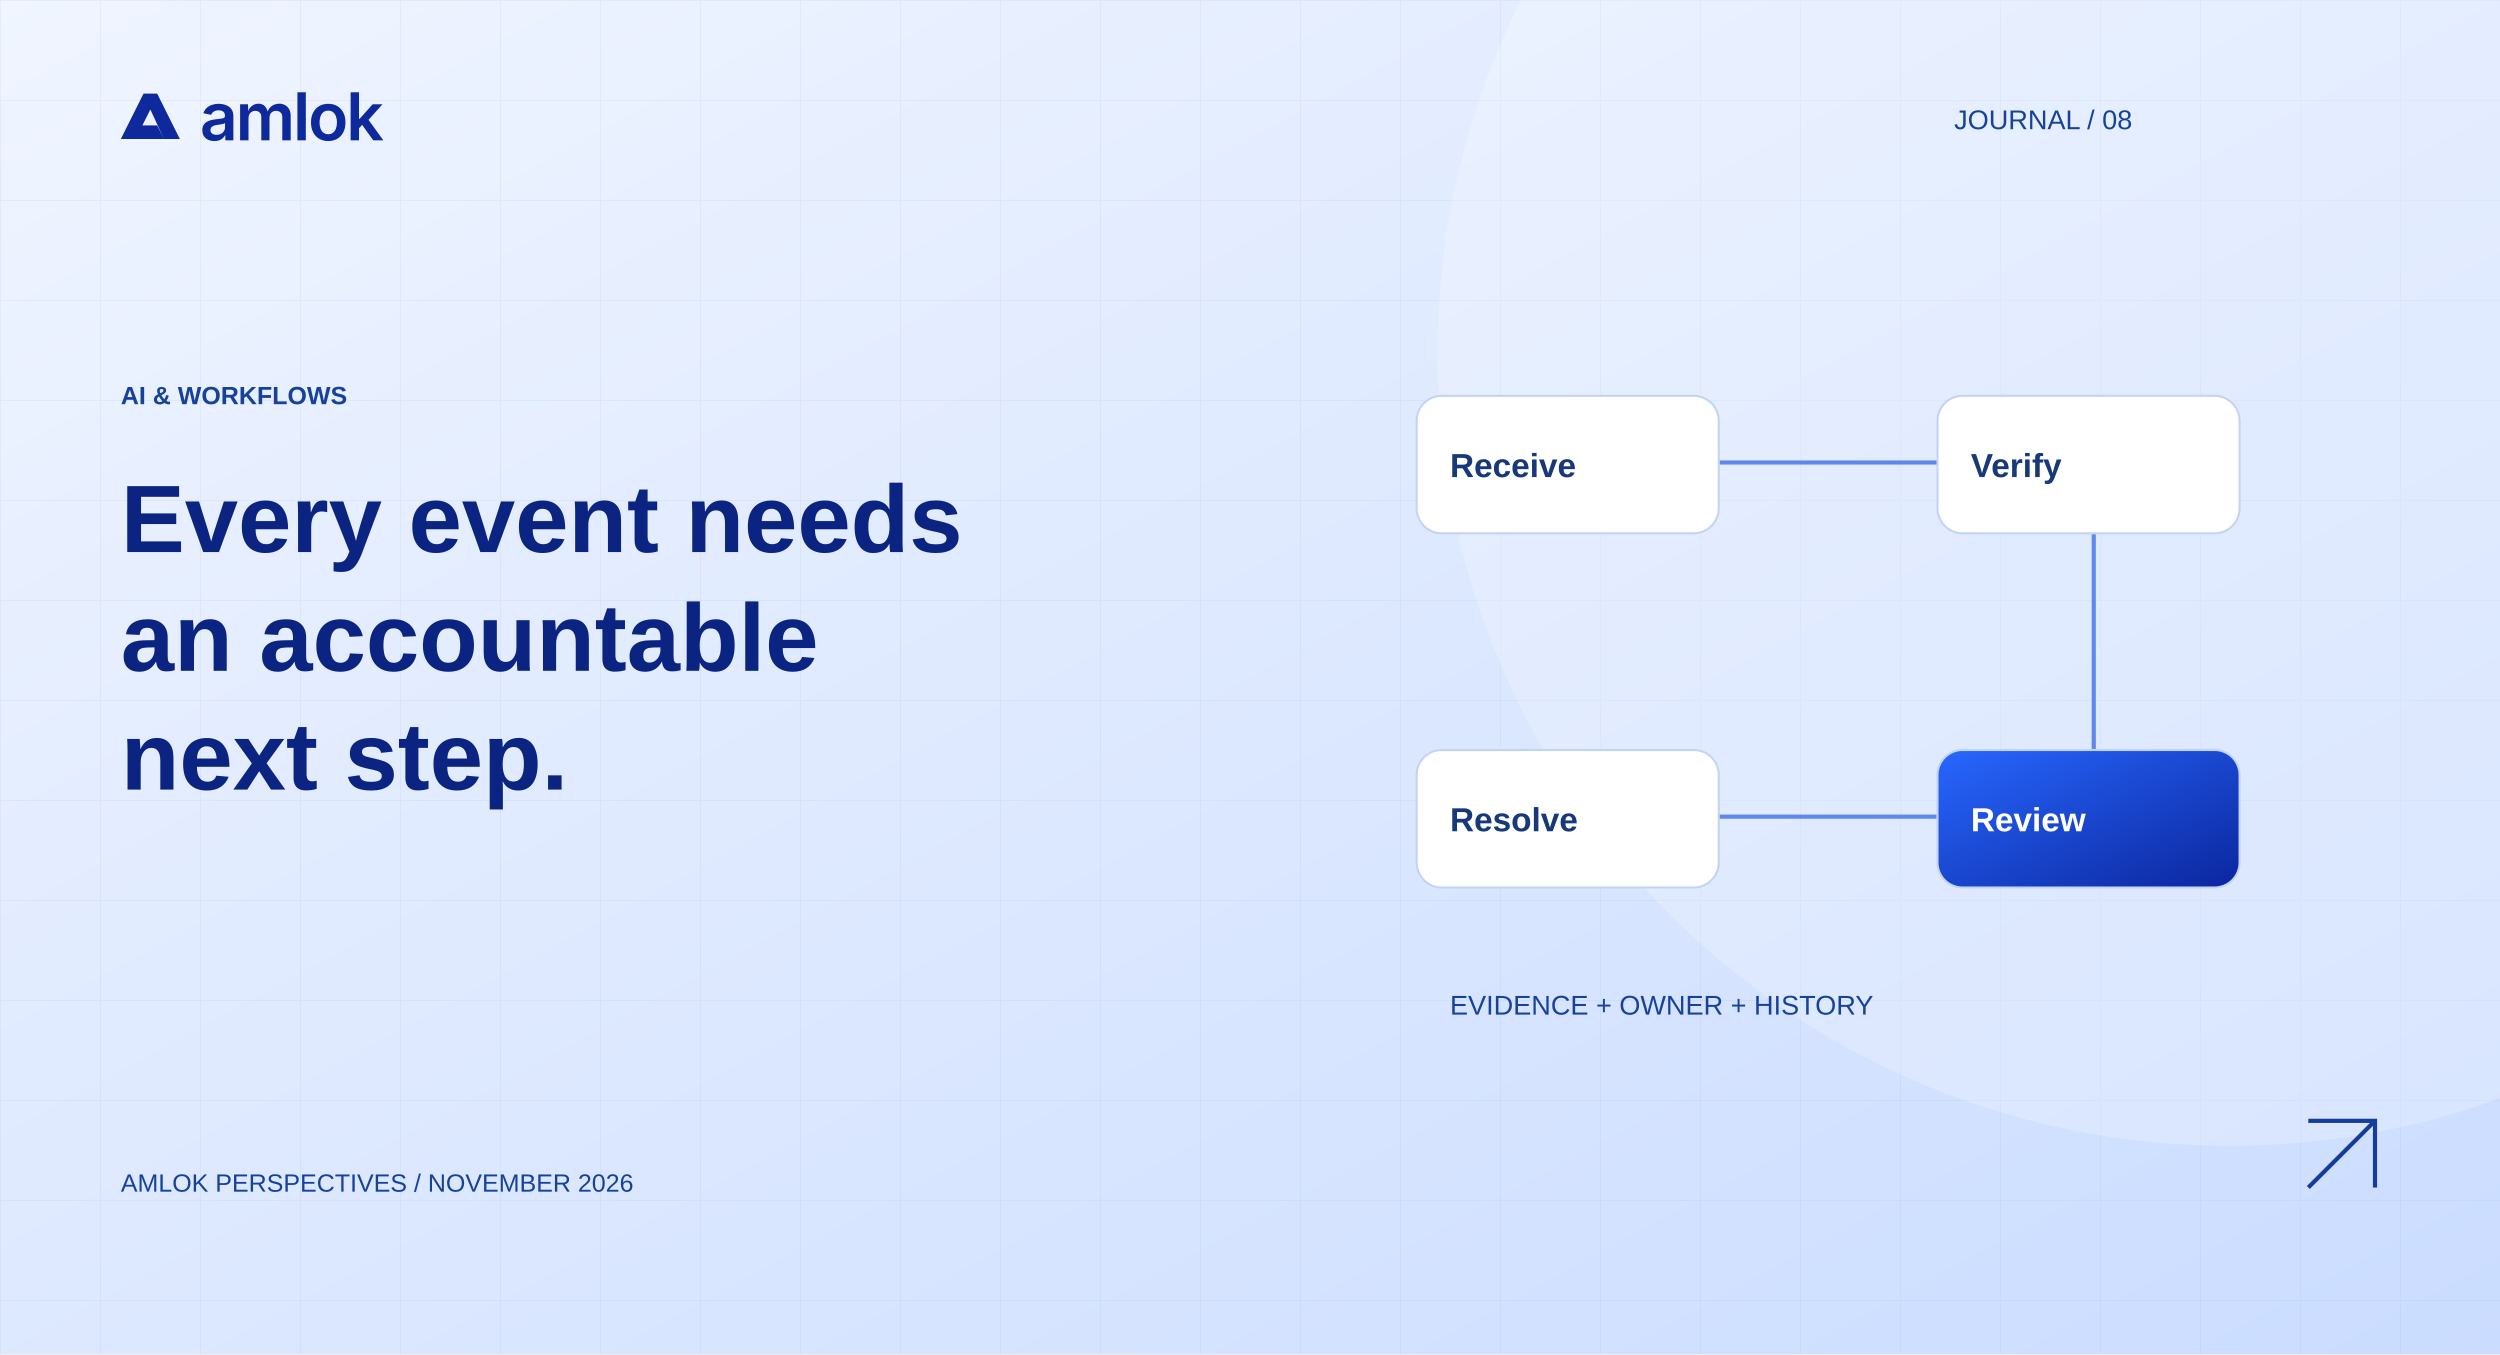
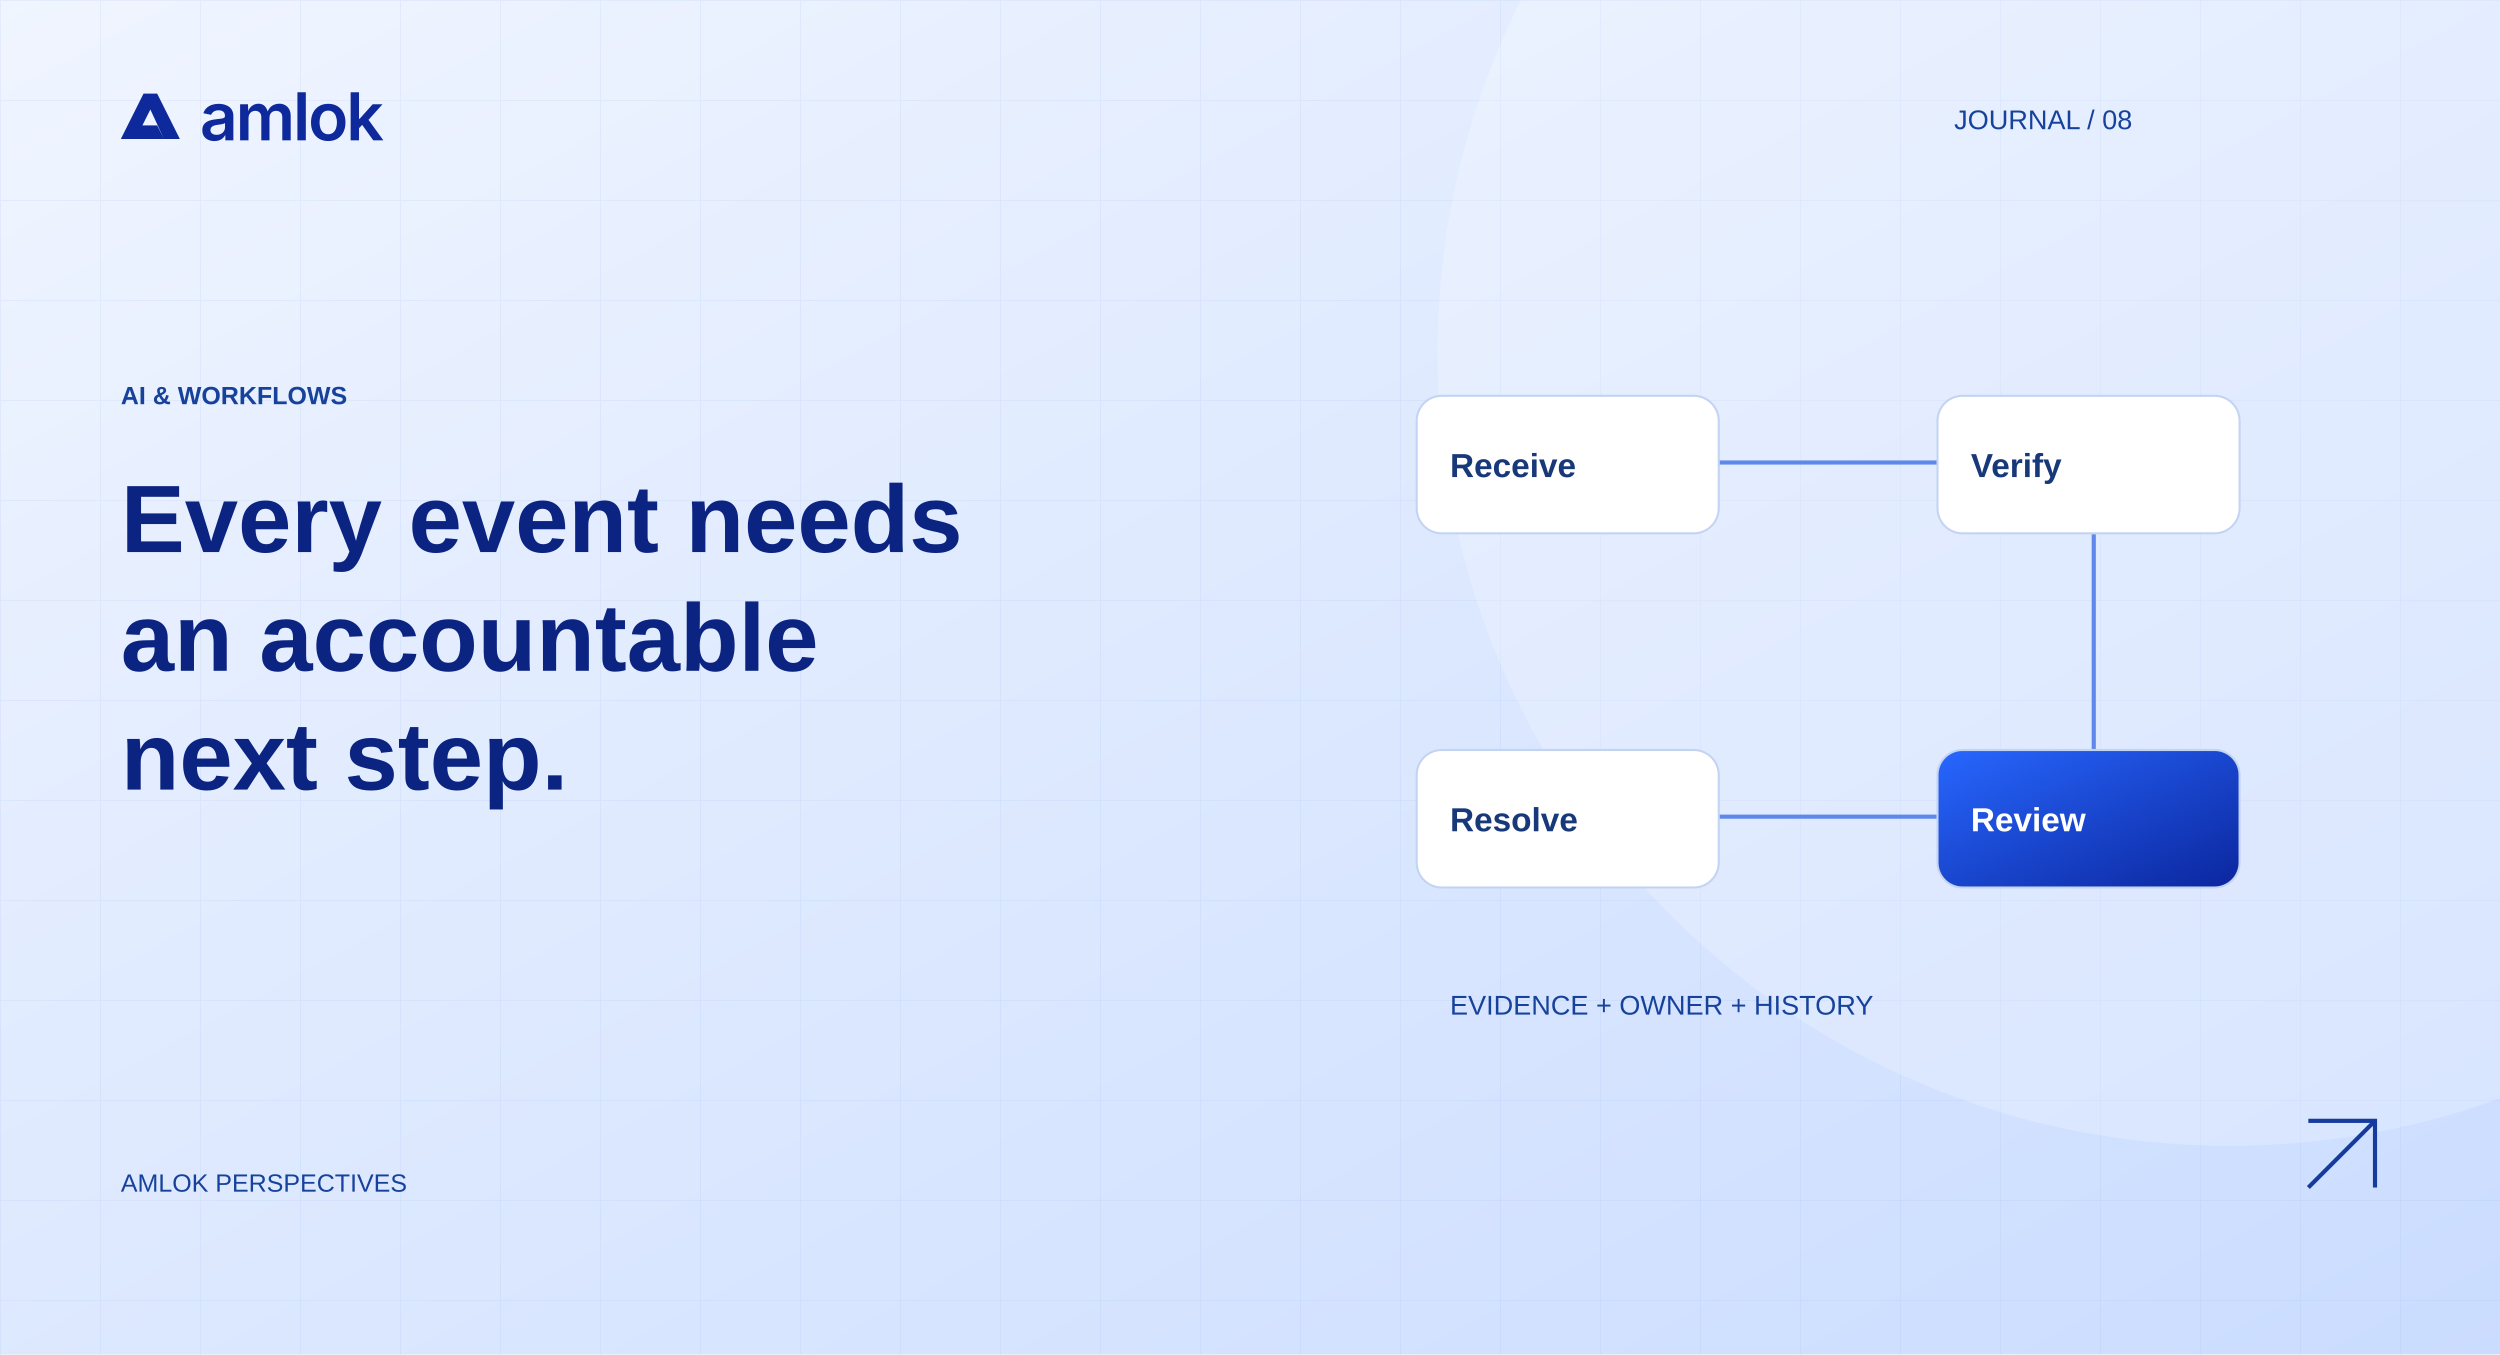
<svg xmlns="http://www.w3.org/2000/svg" width="1200" height="650" viewBox="0 0 1200 650">
  <defs>
    <linearGradient id="bg" x2="1" y2="1">
      <stop stop-color="#f0f5ff" />
      <stop offset="1" stop-color="#cadcff" />
    </linearGradient>
    <linearGradient id="blue" x2="1" y2="1">
      <stop stop-color="#2867ff" />
      <stop offset="1" stop-color="#0b269e" />
    </linearGradient>
    <pattern id="grid" width="48" height="48" patternUnits="userSpaceOnUse">
      <path d="M48 0H0V48" fill="none" stroke="#8ba8e8" stroke-opacity=".12" />
    </pattern>
  </defs>
  <rect width="1200" height="650" fill="url(#bg)" />
  <rect width="1200" height="650" fill="url(#grid)" />
  <circle cx="1070" cy="170" r="380" fill="#fff" opacity=".22" />
  <svg x="58" y="44" width="126" height="24" viewBox="4.125 17.449 158.973 29.553" fill="#0d299c">
    <path transform="translate(0 10) scale(1.375)" d="M3 26 13 6h6l10 20h-7L16 13l-3.5 7H19l3 6H3Z" />
    <path d="M60.798 47.002Q58.721 47.002 57.06 46.253Q55.398 45.503 54.438 44.034Q53.477 42.566 53.477 40.41Q53.477 38.563 54.17 37.356Q54.863 36.149 56.05 35.426Q57.238 34.703 58.724 34.332Q60.21 33.962 61.797 33.795Q63.708 33.583 64.893 33.425Q66.077 33.267 66.638 32.918Q67.198 32.568 67.198 31.83V31.727Q67.198 30.648 66.764 29.902Q66.33 29.155 65.484 28.756Q64.637 28.357 63.387 28.357Q62.12 28.357 61.19 28.747Q60.259 29.137 59.671 29.76Q59.084 30.384 58.809 31.11L54.102 30.145Q54.752 28.209 56.1 26.948Q57.448 25.688 59.318 25.065Q61.188 24.441 63.367 24.441Q64.904 24.441 66.476 24.807Q68.048 25.173 69.361 26.024Q70.674 26.876 71.475 28.325Q72.275 29.773 72.275 31.952V46.551H67.419V43.54H67.213Q66.736 44.47 65.877 45.26Q65.018 46.049 63.759 46.526Q62.499 47.002 60.798 47.002ZM62.1 43.229Q63.673 43.229 64.821 42.608Q65.968 41.987 66.597 40.956Q67.227 39.925 67.227 38.716V36.132Q66.977 36.337 66.388 36.51Q65.798 36.684 65.061 36.819Q64.323 36.954 63.615 37.051Q62.908 37.148 62.414 37.213Q61.271 37.362 60.357 37.722Q59.444 38.082 58.92 38.716Q58.397 39.35 58.397 40.354Q58.397 41.297 58.877 41.936Q59.358 42.574 60.191 42.902Q61.023 43.229 62.1 43.229Z" />
    <path d="M76.361 46.551V24.715H81.129L81.324 29.963H80.952Q81.43 28.024 82.414 26.792Q83.398 25.559 84.718 24.963Q86.038 24.366 87.48 24.366Q89.841 24.366 91.298 25.852Q92.755 27.338 93.354 30.213H92.744Q93.198 28.263 94.283 26.963Q95.367 25.662 96.863 25.014Q98.359 24.366 100.055 24.366Q102.019 24.366 103.589 25.222Q105.159 26.077 106.072 27.734Q106.986 29.391 106.986 31.824V46.551H101.909V32.604Q101.909 30.578 100.799 29.636Q99.689 28.694 98.128 28.694Q96.902 28.694 96.007 29.222Q95.111 29.749 94.63 30.679Q94.148 31.609 94.148 32.841V46.551H89.198V32.379Q89.198 30.703 88.163 29.699Q87.128 28.694 85.505 28.694Q84.397 28.694 83.467 29.209Q82.537 29.724 81.987 30.717Q81.437 31.709 81.437 33.166V46.551Z" />
    <path d="M116.153 17.449V46.551H111.077V17.449Z" />
    <path d="M129.723 46.991Q126.543 46.991 124.198 45.582Q121.852 44.172 120.571 41.636Q119.289 39.101 119.289 35.741Q119.289 32.345 120.571 29.803Q121.852 27.261 124.198 25.851Q126.543 24.441 129.723 24.441Q132.915 24.441 135.259 25.851Q137.604 27.261 138.886 29.803Q140.167 32.345 140.167 35.741Q140.167 39.101 138.886 41.636Q137.604 44.172 135.259 45.582Q132.915 46.991 129.723 46.991ZM129.723 42.87Q131.501 42.87 132.677 41.913Q133.853 40.955 134.431 39.335Q135.009 37.714 135.009 35.727Q135.009 33.721 134.431 32.098Q133.853 30.476 132.677 29.519Q131.501 28.563 129.723 28.563Q127.95 28.563 126.783 29.519Q125.616 30.476 125.037 32.092Q124.459 33.709 124.459 35.727Q124.459 37.714 125.037 39.335Q125.616 40.955 126.783 41.913Q127.95 42.87 129.723 42.87Z" />
    <path d="M147.944 39.669V33.521H148.751L156.624 24.715H162.59L152.935 35.473H151.884ZM143.301 46.551V17.449H148.377V46.551ZM156.99 46.551 149.84 36.605 153.282 33.007 163.098 46.551Z" />
  </svg>
  <text x="938" y="62" font-family="Arial,sans-serif" font-size="13" fill="#17429c" font-weight="400">JOURNAL / 08</text>
  <text x="58" y="194" font-family="Arial,sans-serif" font-size="12" fill="#17429c" font-weight="600">AI &amp; WORKFLOWS</text>
  <text x="58" y="265" font-family="Arial,sans-serif" font-size="46" fill="#0b2482" font-weight="600">Every event needs</text>
  <text x="58" y="322" font-family="Arial,sans-serif" font-size="46" fill="#0b2482" font-weight="600">an accountable</text>
  <text x="58" y="379" font-family="Arial,sans-serif" font-size="46" fill="#0b2482" font-weight="600">next step.</text>
-   <text x="58" y="572" font-family="Arial,sans-serif" font-size="12" fill="#17429c" font-weight="400">AMLOK PERSPECTIVES / NOVEMBER 2026</text>
+   <text x="58" y="572" font-family="Arial,sans-serif" font-size="12" fill="#17429c" font-weight="400">AMLOK PERSPECTIVES</text>
  <path d="M765 222L1005 222" stroke="#5e89eb" stroke-width="2" fill="none" />
  <path d="M1005 222L1005 392" stroke="#5e89eb" stroke-width="2" fill="none" />
  <path d="M1005 392L765 392" stroke="#5e89eb" stroke-width="2" fill="none" />
  <rect x="680" y="190" width="145" height="66" rx="12" fill="#fff" stroke="#c3d4f3" />
  <text x="696" y="229" font-family="Arial,sans-serif" font-size="16" fill="#173879" font-weight="600">Receive</text>
  <rect x="930" y="190" width="145" height="66" rx="12" fill="#fff" stroke="#c3d4f3" />
  <text x="946" y="229" font-family="Arial,sans-serif" font-size="16" fill="#173879" font-weight="600">Verify</text>
  <rect x="930" y="360" width="145" height="66" rx="12" fill="url(#blue)" stroke="#c3d4f3" />
  <text x="946" y="399" font-family="Arial,sans-serif" font-size="16" fill="#fff" font-weight="600">Review</text>
  <rect x="680" y="360" width="145" height="66" rx="12" fill="#fff" stroke="#c3d4f3" />
  <text x="696" y="399" font-family="Arial,sans-serif" font-size="16" fill="#173879" font-weight="600">Resolve</text>
  <text x="696" y="487" font-family="Arial,sans-serif" font-size="13" fill="#17429c" font-weight="400">EVIDENCE + OWNER + HISTORY</text>
  <path d="M1108 570L1140 538M1108 538H1140V570" stroke="#153b9c" fill="none" stroke-width="2" />
</svg>
